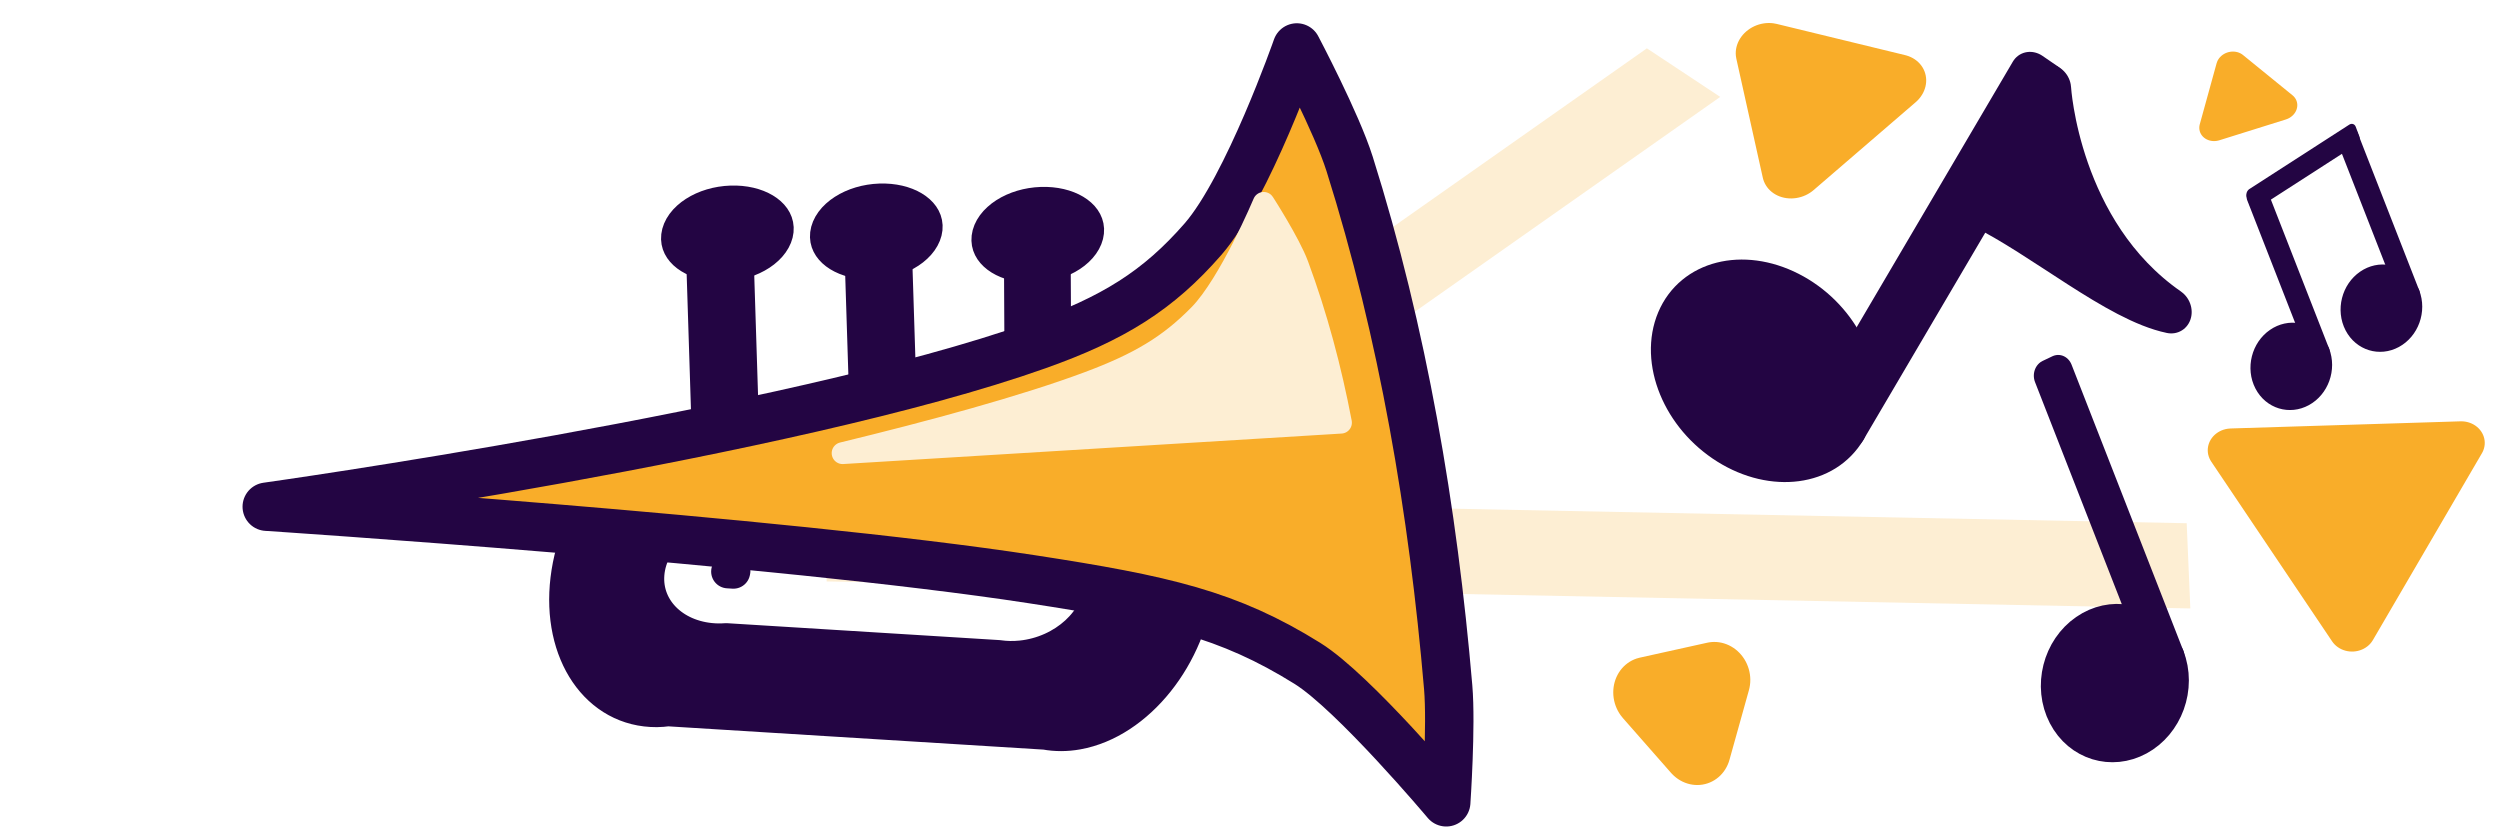
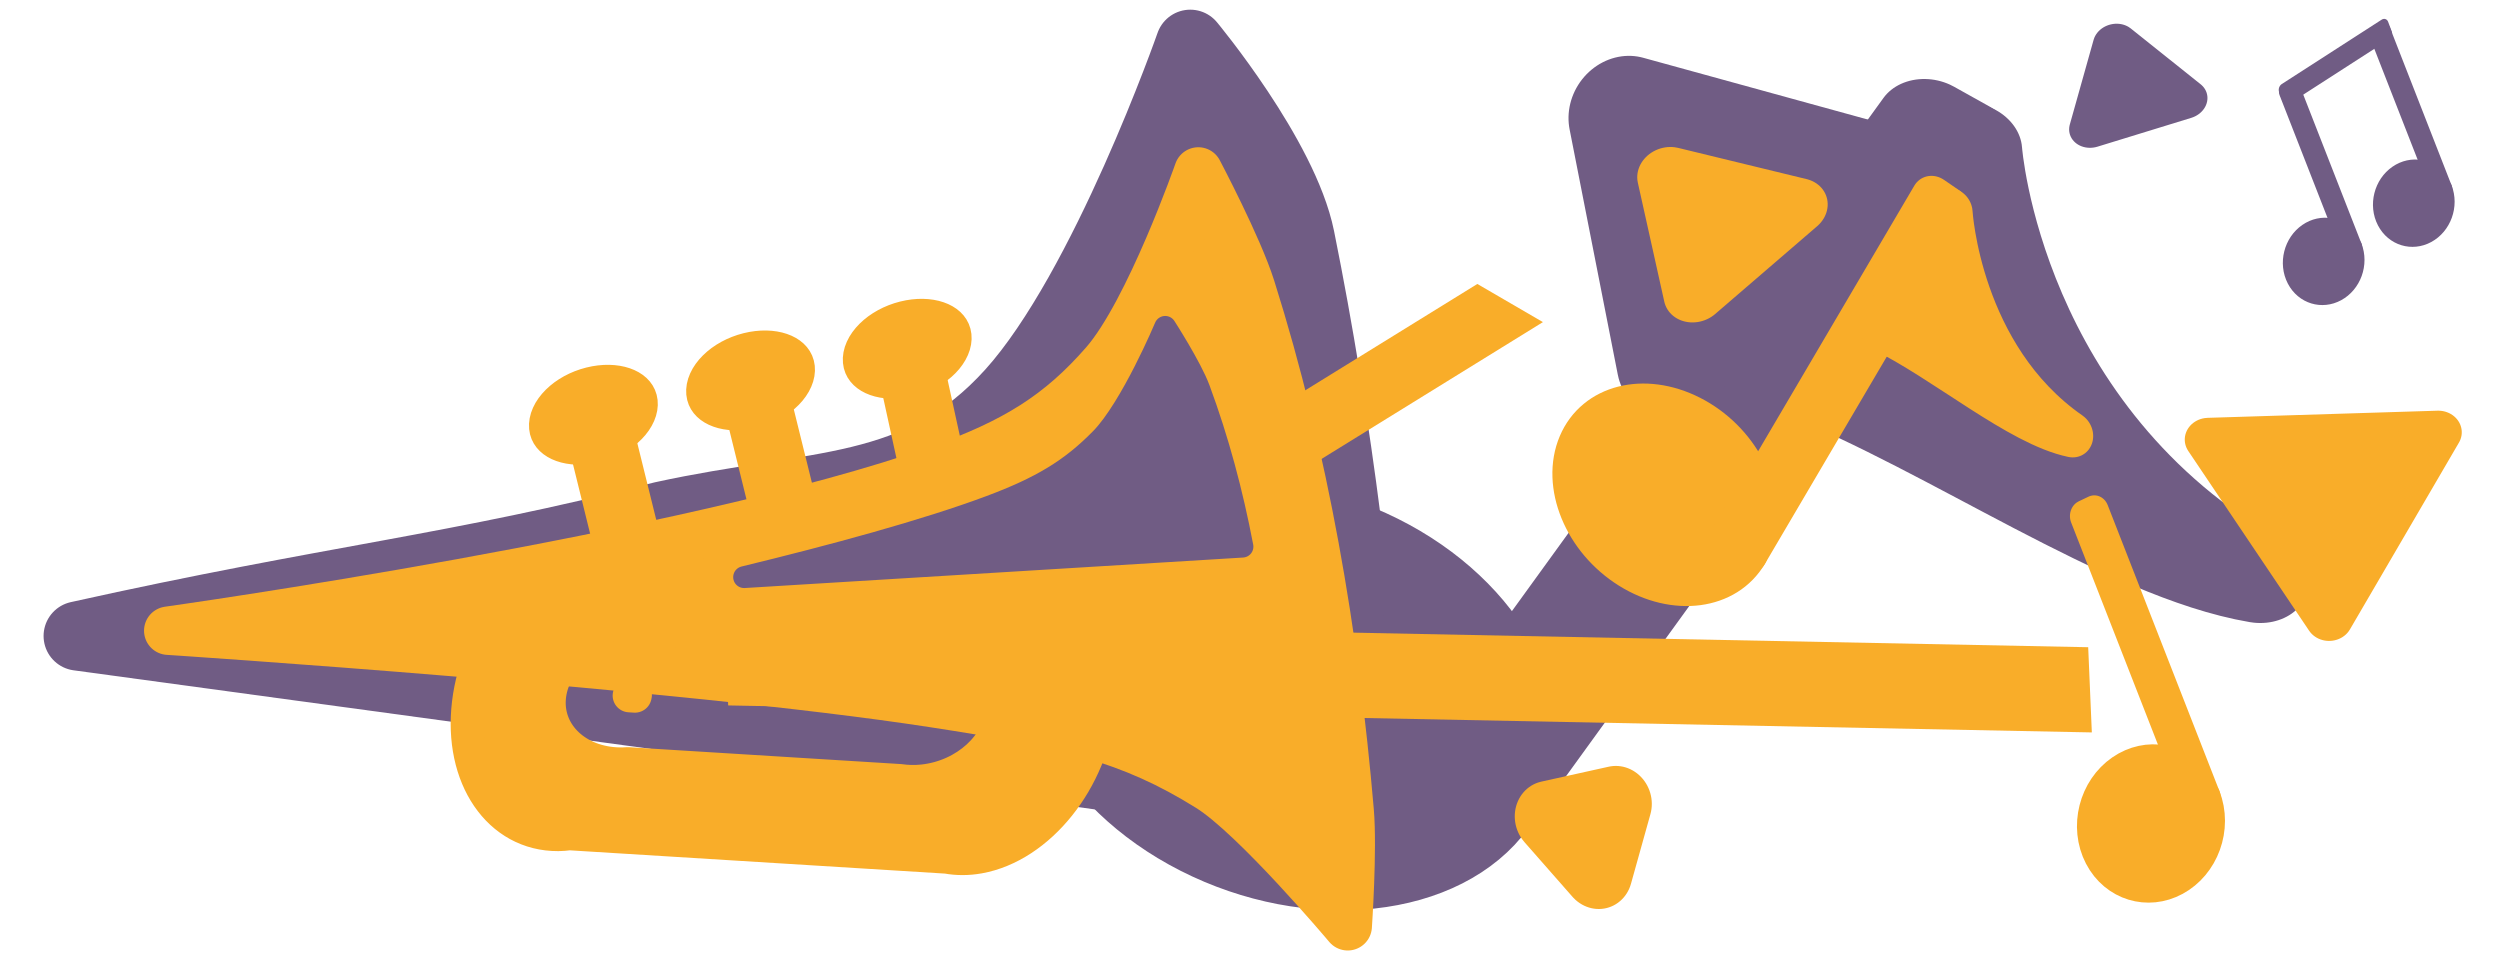
- <svg xmlns="http://www.w3.org/2000/svg" height="20" viewBox="0 -960 1200 400" width="60" version="1.1" id="svg19">
+ <svg xmlns="http://www.w3.org/2000/svg" height="23" viewBox="0 -960 1200 460" width="60" version="1.1" id="svg19">
  <defs id="defs23" />
-   <path id="rect79203-2" style="fill:#230543;fill-opacity:1;stroke:#230543;stroke-width:6.654;stroke-linejoin:round;stroke-dasharray:none;stroke-opacity:1" d="m 510.597,-837.596 -25.373,0.57 0.567,112.034 25.373,-0.57 z" />
-   <rect style="fill:#230543;fill-opacity:1;stroke:#230543;stroke-width:6.728;stroke-linejoin:round;stroke-dasharray:none;stroke-opacity:1" id="rect79203-3-7" width="25.685" height="113.16" x="435.198" y="-834.489" transform="matrix(0.9999039,-0.01386293,0.03173362,0.9994964,0,0)" />
-   <rect style="fill:#230543;fill-opacity:1;stroke:#230543;stroke-width:6.728;stroke-linejoin:round;stroke-dasharray:none;stroke-opacity:1" id="rect79203-3-4-5" width="25.685" height="113.16" x="359.14" y="-837.533" transform="matrix(0.9999039,-0.01386293,0.03173362,0.9994964,0,0)" />
-   <path id="path77647-4" style="fill:#230543;fill-opacity:1;stroke:#230543;stroke-width:16.095;stroke-linejoin:round;stroke-dasharray:none;stroke-opacity:1" d="m 534.074,-741.143 a 51.488,69.233 23 0 0 -3.853,0.01 51.488,69.233 23 0 0 -3.069,0.292 l -183.635,-11.389 -0.002,0.015 a 51.583,69.106 22.412 0 0 -12.247,-0.072 51.583,69.106 22.412 0 0 -59.016,70.315 51.583,69.106 22.412 0 0 42.987,62.953 51.583,69.106 22.412 0 0 5.404,-0.411 l 181.131,11.234 a 51.488,69.233 23 0 0 15.348,-0.028 51.488,69.233 23 0 0 57.82,-72.291 51.488,69.233 23 0 0 -40.867,-60.627 z m -37.822,31.073 a 32.244,39.239 72.799 0 1 32.195,30.575 32.244,39.239 72.799 0 1 -38.173,34.971 32.244,39.239 72.799 0 1 -11.029,-0.201 l -130.694,-8.106 a 32.328,39.137 73.521 0 1 -3.857,0.126 32.328,39.137 73.521 0 1 -33.83,-31.759 32.328,39.137 73.521 0 1 39.125,-33.962 32.328,39.137 73.521 0 1 8.799,0.209 l 0.002,-0.015 132.499,8.218 a 32.244,39.239 72.799 0 1 2.187,-0.098 32.244,39.239 72.799 0 1 2.775,0.041 z m -144.103,24.101 -2.748,0.327 2.647,0.164 z" />
-   <path style="fill:#230543;fill-opacity:1;stroke:#230543;stroke-width:13.649;stroke-linejoin:round;stroke-dasharray:none;stroke-opacity:1" id="path79427-9" d="m -858.96,-328.064 a 16.627,24.701 0 0 1 -15.736,24.665 16.627,24.701 0 0 1 -17.422,-22.023 16.627,24.701 0 0 1 13.87,-27.024 16.627,24.701 0 0 1 18.907,19.129 l -16.246,5.254 z" transform="matrix(-0.1944623,0.98091,-0.9993741,-0.03537556,0,0)" />
-   <path style="fill:#230543;fill-opacity:1;stroke:#230543;stroke-width:13.649;stroke-linejoin:round;stroke-dasharray:none;stroke-opacity:1" id="path79427-4-7" d="m -857.823,-250.735 a 16.627,24.701 0 0 1 -15.736,24.665 16.627,24.701 0 0 1 -17.422,-22.023 16.627,24.701 0 0 1 13.87,-27.024 16.627,24.701 0 0 1 18.907,19.129 l -16.246,5.254 z" transform="matrix(-0.1944623,0.98091,-0.9993741,-0.03537556,0,0)" />
-   <path style="fill:#230543;fill-opacity:1;stroke:#230543;stroke-width:13.649;stroke-linejoin:round;stroke-dasharray:none;stroke-opacity:1" id="path79427-4-4-2" d="m -854.277,-179.898 a 16.627,24.701 0 0 1 -15.736,24.665 16.627,24.701 0 0 1 -17.422,-22.023 16.627,24.701 0 0 1 13.87,-27.024 16.627,24.701 0 0 1 18.907,19.129 l -16.246,5.254 z" transform="matrix(-0.1944623,0.98091,-0.9993741,-0.03537556,0,0)" />
-   <rect style="fill:#fdeed3;fill-opacity:1;stroke:none;stroke-width:50.812;stroke-linejoin:round;stroke-dasharray:none;stroke-opacity:1" id="rect97535" width="40.934" height="654.68" x="-730.912" y="-1081.033" transform="matrix(0.04269894,0.999088,-0.9998041,-0.01979413,0,0)" clip-path="none" />
-   <rect style="fill:#230543;fill-opacity:1;stroke:#230543;stroke-width:5.19;stroke-linejoin:round;stroke-dasharray:none;stroke-opacity:1" id="rect97535-5" width="4.899" height="57.058" x="-146.411" y="-1404.083" transform="matrix(0.3523032,0.9358859,-0.8405137,0.5417903,0,0)" clip-path="none" />
-   <rect style="fill:#fdeed3;fill-opacity:1;stroke:none;stroke-width:40.027;stroke-linejoin:round;stroke-dasharray:none;stroke-opacity:1" id="rect97535-5-0" width="42.219" height="393.896" x="-334.394" y="-1307.364" transform="matrix(0.8337781,0.5520997,-0.8179153,0.5753387,0,0)" clip-path="none" />
-   <path style="fill:#f9ad29;fill-opacity:1;stroke:#230543;stroke-width:23.238;stroke-linejoin:round;stroke-dasharray:none;stroke-opacity:1" d="m 627.569,-641.572 c 22.253,13.861 66.622,66.677 66.622,66.677 0,0 2.517,-36.741 0.938,-55.231 -7.223,-84.568 -21.697,-169.994 -47.324,-251.231 -6.187,-19.614 -25.331,-55.86 -25.331,-55.86 0,0 -23.539,67.336 -45.049,92.028 -21.452,24.625 -43.035,38.071 -79.454,51.002 -119.156,42.308 -369.933,77.41 -369.933,77.41 0,0 245.034,16.014 367.085,34.779 63.839,9.815 94.519,16.801 132.447,40.426 z" id="path77547-4" clip-path="none" />
-   <path id="path77547-0-3" style="fill:#fdeed3;fill-opacity:1;stroke:#fdeed3;stroke-width:10.482;stroke-linejoin:round;stroke-dasharray:none;stroke-opacity:1" d="m 606.576,-862.614 c 0,0 -16.273,38.768 -30.808,53.647 -14.496,14.839 -28.976,23.45 -53.321,32.539 -31.069,11.598 -75.416,23.591 -117.997,33.938 l 239.215,-14.633 c -4.91,-25.768 -11.67,-51.162 -20.746,-75.646 -3.937,-10.62 -16.342,-29.844 -16.342,-29.844 z" clip-path="none" />
-   <g id="g96721-6" transform="matrix(16.91435,-8.05225,7.304383,18.69451,446.5423,-710.2411)" style="fill:#230543;fill-opacity:1;stroke:#230543;stroke-opacity:1" clip-path="none">
-     <path style="fill:#230543;fill-opacity:1;stroke:#230543;stroke-width:0.772;stroke-linejoin:round;stroke-dasharray:none;stroke-opacity:1" id="path94400-6" d="m 28.378,15.732 a 1.556,1.467 0 0 1 -1.473,1.464 1.556,1.467 0 0 1 -1.63,-1.308 1.556,1.467 0 0 1 1.298,-1.604 1.556,1.467 0 0 1 1.769,1.136 l -1.52,0.312 z" />
-     <rect style="fill:#230543;fill-opacity:1;stroke:#230543;stroke-width:0.758;stroke-linejoin:round;stroke-dasharray:none;stroke-opacity:1" id="rect94402-8" width="0.279" height="7.348" x="28.105" y="8.392" />
+   <path id="path77547-0-3-7" style="fill:#705c84;fill-opacity:1;stroke:#705c84;stroke-width:33.264;stroke-linejoin:round;stroke-dasharray:none;stroke-opacity:1" d="m 571.325,-938.722 c 0,0 -40.993,117.274 -85.982,167.176 -44.867,49.767 -93.157,43.079 -167.361,59.28 -99.03,25.401 -158.476,30.407 -280.434,57.533 l 622.028,84.715 c -6.082,-93.441 -17.44,-185.97 -35.534,-275.785 -7.848,-38.955 -52.718,-92.919 -52.718,-92.919 z" clip-path="none" />
+   <g id="g96733-6" transform="matrix(58.14457,32.45992,-34.03562,47.0069,-1030.155,-3187.837)" style="fill:#705c84;fill-opacity:1;stroke:#705c84;stroke-opacity:1" clip-path="none">
+     <path style="fill:#705c84;fill-opacity:1;stroke:#705c84;stroke-width:0.749;stroke-linejoin:round;stroke-dasharray:none;stroke-opacity:1" id="path94400-8-60-2" d="m 44.51,24.857 a 1.591,1.349 0 0 1 -1.506,1.347 1.591,1.349 0 0 1 -1.667,-1.203 1.591,1.349 0 0 1 1.327,-1.476 1.591,1.349 0 0 1 1.809,1.045 l -1.555,0.287 z" />
+     <rect style="fill:#705c84;fill-opacity:1;stroke:#705c84;stroke-width:0.735;stroke-linejoin:round;stroke-dasharray:none;stroke-opacity:1" id="rect94402-3-0-4" width="0.286" height="6.76" x="44.231" y="18.104" />
+     <path style="fill:#705c84;fill-opacity:1;stroke:#705c84;stroke-width:0.749;stroke-linejoin:round;stroke-dasharray:none;stroke-opacity:1" d="m 44.578,18.111 c 0,0 1.315,1.962 3.523,1.974 -0.836,0.358 -2.383,0.177 -3.523,0.35 z" id="path94533-8" />
  </g>
-   <g id="g96721-6-7" transform="matrix(9.331318,-4.442268,4.029685,10.3134,786.1397,-827.2412)" style="fill:#230543;fill-opacity:1;stroke:#230543;stroke-opacity:1" clip-path="none">
-     <path style="fill:#230543;fill-opacity:1;stroke:#230543;stroke-width:0.772;stroke-linejoin:round;stroke-dasharray:none;stroke-opacity:1" id="path94400-6-4" d="m 28.378,15.732 a 1.556,1.467 0 0 1 -1.473,1.464 1.556,1.467 0 0 1 -1.63,-1.308 1.556,1.467 0 0 1 1.298,-1.604 1.556,1.467 0 0 1 1.769,1.136 l -1.52,0.312 z" />
-     <rect style="fill:#230543;fill-opacity:1;stroke:#230543;stroke-width:0.758;stroke-linejoin:round;stroke-dasharray:none;stroke-opacity:1" id="rect94402-8-6" width="0.279" height="7.348" x="28.105" y="8.392" />
+   <path style="fill:#705c84;fill-opacity:1;stroke:#705c84;stroke-width:1.039;stroke-linejoin:round;stroke-dasharray:none;stroke-opacity:1" id="path95261-86" d="M 14.354,8.731 12.121,8.301 13.61,6.582 Z" transform="matrix(-51.6495,-3.511791,7.116146,-53.57119,1459.214,-387.1684)" clip-path="none" />
+   <path id="rect79203-2" style="fill:#f9ad29;fill-opacity:1;stroke:#f9ad29;stroke-width:6.654;stroke-linejoin:round;stroke-dasharray:none;stroke-opacity:1" d="m 449.678,-785.738 -24.695,5.855 23.948,109.446 24.695,-5.855 z" />
+   <rect style="fill:#f9ad29;fill-opacity:1;stroke:#f9ad29;stroke-width:6.728;stroke-linejoin:round;stroke-dasharray:none;stroke-opacity:1" id="rect79203-3-7" width="25.685" height="113.16" x="523.988" y="-669.32" transform="matrix(0.9749686,-0.2223424,0.2397341,0.9708386,0,0)" />
+   <rect style="fill:#f9ad29;fill-opacity:1;stroke:#f9ad29;stroke-width:6.728;stroke-linejoin:round;stroke-dasharray:none;stroke-opacity:1" id="rect79203-3-4-5" width="25.685" height="113.16" x="447.167" y="-673.156" transform="matrix(0.9749686,-0.2223424,0.2397341,0.9708386,0,0)" />
+   <path id="path77647-4" style="fill:#f9ad29;fill-opacity:1;stroke:#f9ad29;stroke-width:16.095;stroke-linejoin:round;stroke-dasharray:none;stroke-opacity:1" d="m 486.793,-681.631 a 51.488,69.233 23 0 0 -3.853,0.01 51.488,69.233 23 0 0 -3.069,0.292 l -183.635,-11.389 -0.002,0.015 a 51.583,69.106 22.412 0 0 -12.247,-0.072 51.583,69.106 22.412 0 0 -59.016,70.315 51.583,69.106 22.412 0 0 42.987,62.953 51.583,69.106 22.412 0 0 5.404,-0.411 l 181.131,11.234 a 51.488,69.233 23 0 0 15.348,-0.028 51.488,69.233 23 0 0 57.82,-72.291 51.488,69.233 23 0 0 -40.867,-60.627 z m -37.822,31.073 a 32.244,39.239 72.799 0 1 32.195,30.575 32.244,39.239 72.799 0 1 -38.173,34.971 32.244,39.239 72.799 0 1 -11.029,-0.201 l -130.694,-8.106 a 32.328,39.137 73.521 0 1 -3.857,0.126 32.328,39.137 73.521 0 1 -33.83,-31.759 32.328,39.137 73.521 0 1 39.125,-33.962 32.328,39.137 73.521 0 1 8.799,0.209 l 0.002,-0.015 132.499,8.218 a 32.244,39.239 72.799 0 1 2.187,-0.098 32.244,39.239 72.799 0 1 2.775,0.041 z m -144.103,24.101 -2.748,0.327 2.647,0.164 z" />
+   <path style="fill:#f9ad29;fill-opacity:1;stroke:#f9ad29;stroke-width:13.387;stroke-linejoin:round;stroke-dasharray:none;stroke-opacity:1" id="path79427-9" d="m -697.212,-452.83 a 16.627,24.701 0 0 1 -15.736,24.665 16.627,24.701 0 0 1 -17.422,-22.023 16.627,24.701 0 0 1 13.87,-27.024 16.627,24.701 0 0 1 18.907,19.129 l -16.246,5.254 z" transform="matrix(0.01464323,0.9998928,-0.9847318,0.1740787,0,0)" />
+   <path style="fill:#f9ad29;fill-opacity:1;stroke:#f9ad29;stroke-width:13.387;stroke-linejoin:round;stroke-dasharray:none;stroke-opacity:1" id="path79427-4-7" d="m -695.312,-376.44 a 16.627,24.701 0 0 1 -15.736,24.665 16.627,24.701 0 0 1 -17.422,-22.023 16.627,24.701 0 0 1 13.87,-27.024 16.627,24.701 0 0 1 18.907,19.129 l -16.246,5.254 z" transform="matrix(0.01464323,0.9998928,-0.9847318,0.1740787,0,0)" />
+   <path style="fill:#f9ad29;fill-opacity:1;stroke:#f9ad29;stroke-width:13.387;stroke-linejoin:round;stroke-dasharray:none;stroke-opacity:1" id="path79427-4-4-2" d="m -692.179,-299.786 a 16.627,24.701 0 0 1 -15.736,24.665 16.627,24.701 0 0 1 -17.422,-22.023 16.627,24.701 0 0 1 13.87,-27.024 16.627,24.701 0 0 1 18.907,19.129 l -16.246,5.254 z" transform="matrix(0.01464323,0.9998928,-0.9847318,0.1740787,0,0)" />
+   <rect style="fill:#f9ad29;fill-opacity:1;stroke:none;stroke-width:50.812;stroke-linejoin:round;stroke-dasharray:none;stroke-opacity:1" id="rect97535" width="40.934" height="654.68" x="-670.358" y="-1031.157" transform="matrix(0.04269894,0.999088,-0.9998041,-0.01979413,0,0)" clip-path="none" />
+   <rect style="fill:#230543;fill-opacity:1;stroke:#705c84;stroke-width:5.19;stroke-linejoin:round;stroke-dasharray:none;stroke-opacity:1" id="rect97535-5" width="4.899" height="57.058" x="-181.123" y="-1437.126" transform="matrix(0.3523032,0.9358859,-0.8405137,0.5417903,0,0)" clip-path="none" />
+   <rect style="fill:#f9ad29;fill-opacity:1;stroke:none;stroke-width:34.468;stroke-linejoin:round;stroke-dasharray:none;stroke-opacity:1" id="rect97535-5-0" width="36.415" height="338.65" x="-371.672" y="-1211.282" transform="matrix(0.8643646,0.5028657,-0.8506557,0.5257232,0,0)" clip-path="none" />
+   <path style="fill:#f9ad29;fill-opacity:1;stroke:#f9ad29;stroke-width:23.238;stroke-linejoin:round;stroke-dasharray:none;stroke-opacity:1" d="m 580.288,-582.06 c 22.253,13.861 66.622,66.677 66.622,66.677 0,0 2.517,-36.741 0.938,-55.231 -7.223,-84.568 -21.697,-169.994 -47.324,-251.231 -6.187,-19.614 -25.331,-55.86 -25.331,-55.86 0,0 -23.539,67.336 -45.049,92.028 -21.452,24.625 -43.035,38.071 -79.454,51.002 -119.156,42.308 -369.933,77.41 -369.933,77.41 0,0 245.034,16.014 367.085,34.779 63.839,9.815 94.519,16.801 132.447,40.426 z" id="path77547-4" clip-path="none" />
+   <path id="path77547-0-3" style="fill:#705c84;fill-opacity:1;stroke:#705c84;stroke-width:10.482;stroke-linejoin:round;stroke-dasharray:none;stroke-opacity:1" d="m 559.296,-803.102 c 0,0 -16.273,38.768 -30.808,53.647 -14.496,14.839 -28.976,23.45 -53.321,32.539 -31.069,11.598 -75.416,23.591 -117.997,33.938 l 239.215,-14.633 c -4.91,-25.768 -11.67,-51.162 -20.746,-75.646 -3.937,-10.62 -16.342,-29.844 -16.342,-29.844 z" clip-path="none" />
+   <g id="g96721-6" transform="matrix(16.91435,-8.05225,7.304383,18.69451,463.8785,-642.8493)" style="fill:#f9ad29;fill-opacity:1;stroke:#f9ad29;stroke-opacity:1" clip-path="none">
+     <path style="fill:#f9ad29;fill-opacity:1;stroke:#f9ad29;stroke-width:0.772;stroke-linejoin:round;stroke-dasharray:none;stroke-opacity:1" id="path94400-6" d="m 28.378,15.732 a 1.556,1.467 0 0 1 -1.473,1.464 1.556,1.467 0 0 1 -1.63,-1.308 1.556,1.467 0 0 1 1.298,-1.604 1.556,1.467 0 0 1 1.769,1.136 l -1.52,0.312 z" />
+     <rect style="fill:#f9ad29;fill-opacity:1;stroke:#f9ad29;stroke-width:0.758;stroke-linejoin:round;stroke-dasharray:none;stroke-opacity:1" id="rect94402-8" width="0.279" height="7.348" x="28.105" y="8.392" />
  </g>
-   <g id="g96721-6-7-4" transform="matrix(9.331318,-4.442268,4.029685,10.3134,829.3979,-855.1788)" style="fill:#230543;fill-opacity:1;stroke:#230543;stroke-opacity:1" clip-path="none">
-     <path style="fill:#230543;fill-opacity:1;stroke:#230543;stroke-width:0.772;stroke-linejoin:round;stroke-dasharray:none;stroke-opacity:1" id="path94400-6-4-4" d="m 28.378,15.732 a 1.556,1.467 0 0 1 -1.473,1.464 1.556,1.467 0 0 1 -1.63,-1.308 1.556,1.467 0 0 1 1.298,-1.604 1.556,1.467 0 0 1 1.769,1.136 l -1.52,0.312 z" />
-     <rect style="fill:#230543;fill-opacity:1;stroke:#230543;stroke-width:0.758;stroke-linejoin:round;stroke-dasharray:none;stroke-opacity:1" id="rect94402-8-6-8" width="0.279" height="7.348" x="28.105" y="8.392" />
+   <g id="g96721-6-7" transform="matrix(9.331318,-4.442268,4.029685,10.3134,801.6834,-877.6295)" style="fill:#705c84;fill-opacity:1;stroke:#705c84;stroke-opacity:1" clip-path="none">
+     <path style="fill:#705c84;fill-opacity:1;stroke:#705c84;stroke-width:0.772;stroke-linejoin:round;stroke-dasharray:none;stroke-opacity:1" id="path94400-6-4" d="m 28.378,15.732 a 1.556,1.467 0 0 1 -1.473,1.464 1.556,1.467 0 0 1 -1.63,-1.308 1.556,1.467 0 0 1 1.298,-1.604 1.556,1.467 0 0 1 1.769,1.136 l -1.52,0.312 z" />
+     <rect style="fill:#705c84;fill-opacity:1;stroke:#705c84;stroke-width:0.758;stroke-linejoin:round;stroke-dasharray:none;stroke-opacity:1" id="rect94402-8-6" width="0.279" height="7.348" x="28.105" y="8.392" />
  </g>
-   <g id="g96733" transform="matrix(24.44284,16.79838,-14.30791,24.32661,153.0479,-2107.654)" style="fill:#230543;fill-opacity:1;stroke:#230543;stroke-opacity:1" clip-path="none">
-     <path style="fill:#230543;fill-opacity:1;stroke:#230543;stroke-width:0.749;stroke-linejoin:round;stroke-dasharray:none;stroke-opacity:1" id="path94400-8-60" d="m 44.51,24.857 a 1.591,1.349 0 0 1 -1.506,1.347 1.591,1.349 0 0 1 -1.667,-1.203 1.591,1.349 0 0 1 1.327,-1.476 1.591,1.349 0 0 1 1.809,1.045 l -1.555,0.287 z" />
-     <rect style="fill:#230543;fill-opacity:1;stroke:#230543;stroke-width:0.735;stroke-linejoin:round;stroke-dasharray:none;stroke-opacity:1" id="rect94402-3-0" width="0.286" height="6.76" x="44.231" y="18.104" />
-     <path style="fill:#230543;fill-opacity:1;stroke:#230543;stroke-width:0.749;stroke-linejoin:round;stroke-dasharray:none;stroke-opacity:1" d="m 44.578,18.111 c 0,0 1.315,1.962 3.523,1.974 -0.836,0.358 -2.383,0.177 -3.523,0.35 z" id="path94533" />
+   <g id="g96721-6-7-4" transform="matrix(9.331318,-4.442268,4.029685,10.3134,844.9416,-905.5671)" style="fill:#705c84;fill-opacity:1;stroke:#705c84;stroke-opacity:1" clip-path="none">
+     <path style="fill:#705c84;fill-opacity:1;stroke:#705c84;stroke-width:0.772;stroke-linejoin:round;stroke-dasharray:none;stroke-opacity:1" id="path94400-6-4-4" d="m 28.378,15.732 a 1.556,1.467 0 0 1 -1.473,1.464 1.556,1.467 0 0 1 -1.63,-1.308 1.556,1.467 0 0 1 1.298,-1.604 1.556,1.467 0 0 1 1.769,1.136 l -1.52,0.312 z" />
+     <rect style="fill:#705c84;fill-opacity:1;stroke:#705c84;stroke-width:0.758;stroke-linejoin:round;stroke-dasharray:none;stroke-opacity:1" id="rect94402-8-6-8" width="0.279" height="7.348" x="28.105" y="8.392" />
  </g>
-   <path style="fill:#f9ad29;fill-opacity:1;stroke:#f9ad29;stroke-width:1.039;stroke-linejoin:round;stroke-dasharray:none;stroke-opacity:1" id="path95261" d="M 14.354,8.731 12.121,8.301 13.61,6.582 Z" transform="matrix(-28.36857,-1.704387,3.908554,-25.99985,1221.106,-683.9554)" clip-path="none" />
-   <path style="fill:#f9ad29;fill-opacity:1;stroke:#f9ad29;stroke-width:1.039;stroke-linejoin:round;stroke-dasharray:none;stroke-opacity:1" id="path95261-8" d="M 14.354,8.731 12.121,8.301 13.61,6.582 Z" transform="matrix(13.01957,-6.647437,6.567262,11.30802,850.9088,-912.3895)" clip-path="none" />
-   <path style="fill:#f9ad29;fill-opacity:1;stroke:#f9ad29;stroke-width:1.039;stroke-linejoin:round;stroke-dasharray:none;stroke-opacity:1" id="path95263" d="M 23.217,4.366 19.852,8.161 18.248,3.349 Z" transform="matrix(-6.267688,19.21594,-20.84344,-5.692888,1365.551,-1078.943)" clip-path="none" />
-   <path style="fill:#f9ad29;fill-opacity:1;stroke:#f9ad29;stroke-width:0.77;stroke-linejoin:round;stroke-dasharray:none;stroke-opacity:1" id="path95265" d="m 15.809,11.179 -0.423,0.641 -0.344,-0.687 z" transform="matrix(41.45258,-12.00196,12.798,44.20195,25.05493,-938.6298)" clip-path="none" />
+   <g id="g96733" transform="matrix(24.44284,16.79838,-14.30791,24.32661,105.7673,-2048.142)" style="fill:#f9ad29;fill-opacity:1;stroke:#f9ad29;stroke-opacity:1" clip-path="none">
+     <path style="fill:#f9ad29;fill-opacity:1;stroke:#f9ad29;stroke-width:0.749;stroke-linejoin:round;stroke-dasharray:none;stroke-opacity:1" id="path94400-8-60" d="m 44.51,24.857 a 1.591,1.349 0 0 1 -1.506,1.347 1.591,1.349 0 0 1 -1.667,-1.203 1.591,1.349 0 0 1 1.327,-1.476 1.591,1.349 0 0 1 1.809,1.045 l -1.555,0.287 z" />
+     <rect style="fill:#f9ad29;fill-opacity:1;stroke:#f9ad29;stroke-width:0.735;stroke-linejoin:round;stroke-dasharray:none;stroke-opacity:1" id="rect94402-3-0" width="0.286" height="6.76" x="44.231" y="18.104" />
+     <path style="fill:#f9ad29;fill-opacity:1;stroke:#f9ad29;stroke-width:0.749;stroke-linejoin:round;stroke-dasharray:none;stroke-opacity:1" d="m 44.578,18.111 c 0,0 1.315,1.962 3.523,1.974 -0.836,0.358 -2.383,0.177 -3.523,0.35 z" id="path94533" />
+   </g>
+   <path style="fill:#f9ad29;fill-opacity:1;stroke:#f9ad29;stroke-width:1.039;stroke-linejoin:round;stroke-dasharray:none;stroke-opacity:1" id="path95261" d="M 14.354,8.731 12.121,8.301 13.61,6.582 Z" transform="matrix(-28.36857,-1.704387,3.908554,-25.99985,1173.825,-624.4436)" clip-path="none" />
+   <path style="fill:#705c84;fill-opacity:1;stroke:#705c84;stroke-width:1.039;stroke-linejoin:round;stroke-dasharray:none;stroke-opacity:1" id="path95261-8" d="M 14.354,8.731 12.121,8.301 13.61,6.582 Z" transform="matrix(18.37452,-9.215349,9.268378,15.67632,704.2184,-916.9294)" clip-path="none" />
+   <path style="fill:#f9ad29;fill-opacity:1;stroke:#f9ad29;stroke-width:1.039;stroke-linejoin:round;stroke-dasharray:none;stroke-opacity:1" id="path95263" d="M 23.217,4.366 19.852,8.161 18.248,3.349 Z" transform="matrix(-6.267688,19.21594,-20.84344,-5.692888,1354.519,-1084.048)" clip-path="none" />
+   <path style="fill:#f9ad29;fill-opacity:1;stroke:#f9ad29;stroke-width:0.77;stroke-linejoin:round;stroke-dasharray:none;stroke-opacity:1" id="path95265" d="m 15.809,11.179 -0.423,0.641 -0.344,-0.687 z" transform="matrix(41.45258,-12.00196,12.798,44.20195,-22.22568,-879.118)" clip-path="none" />
</svg>
